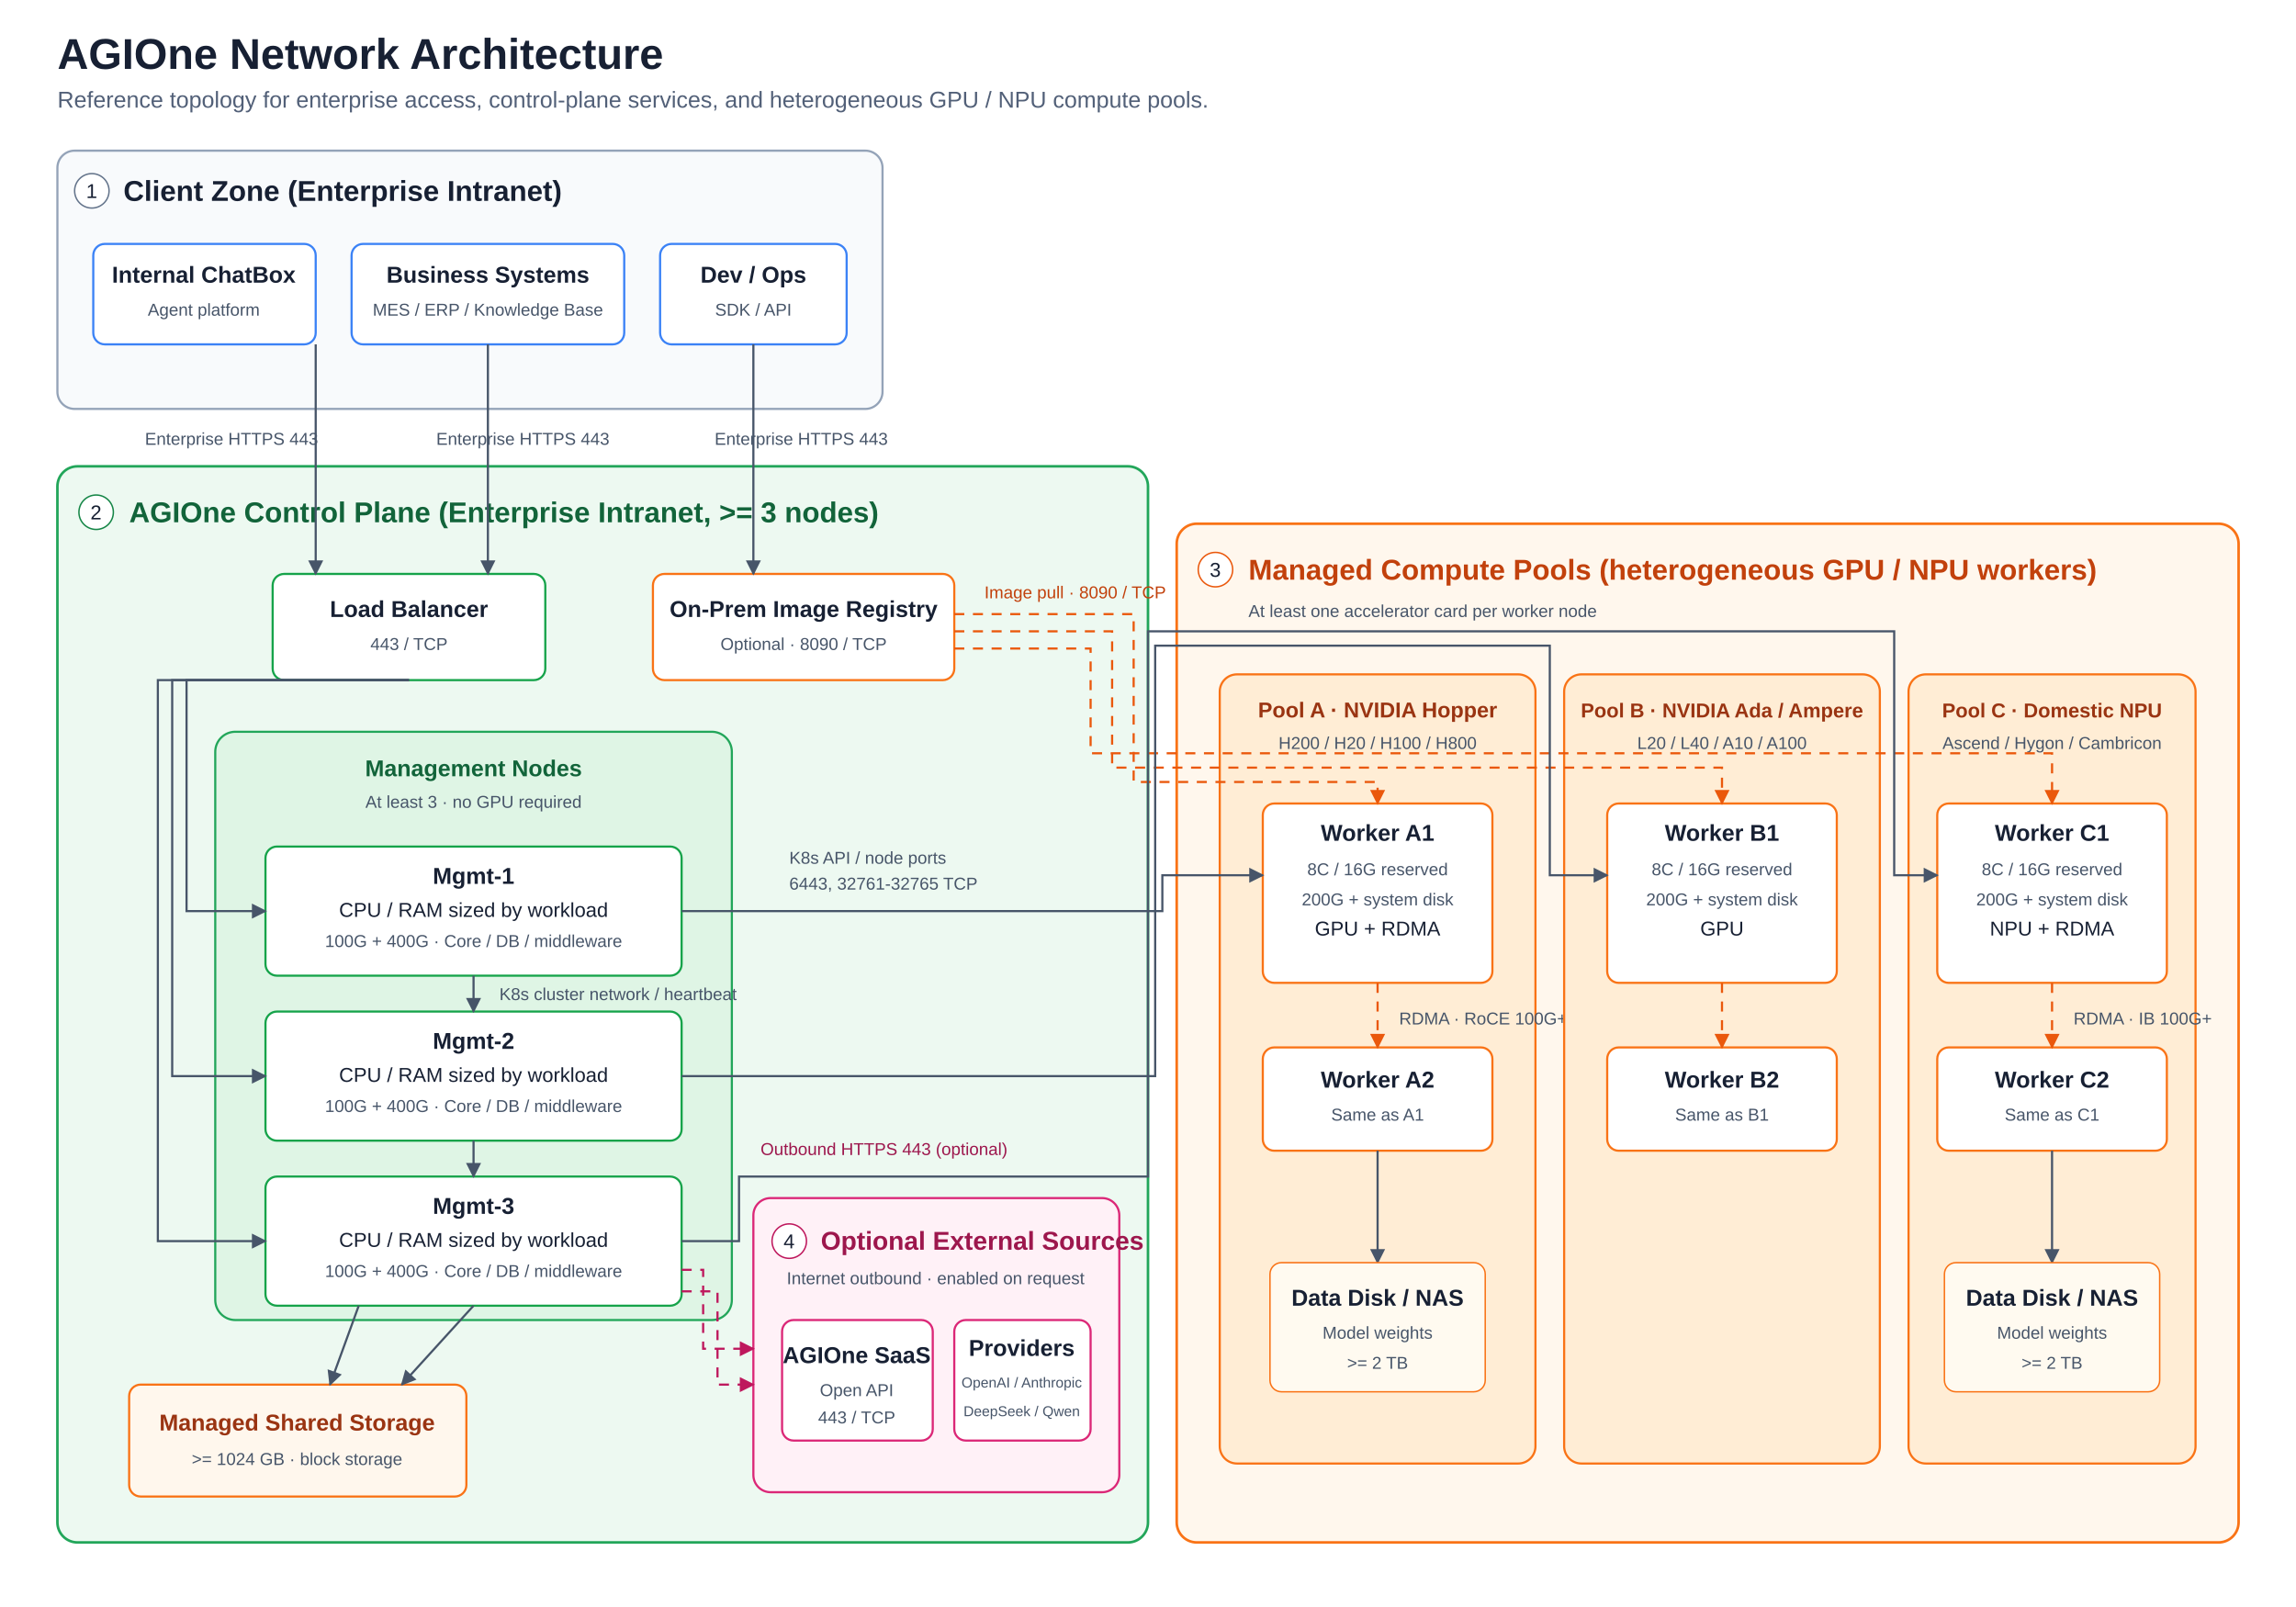
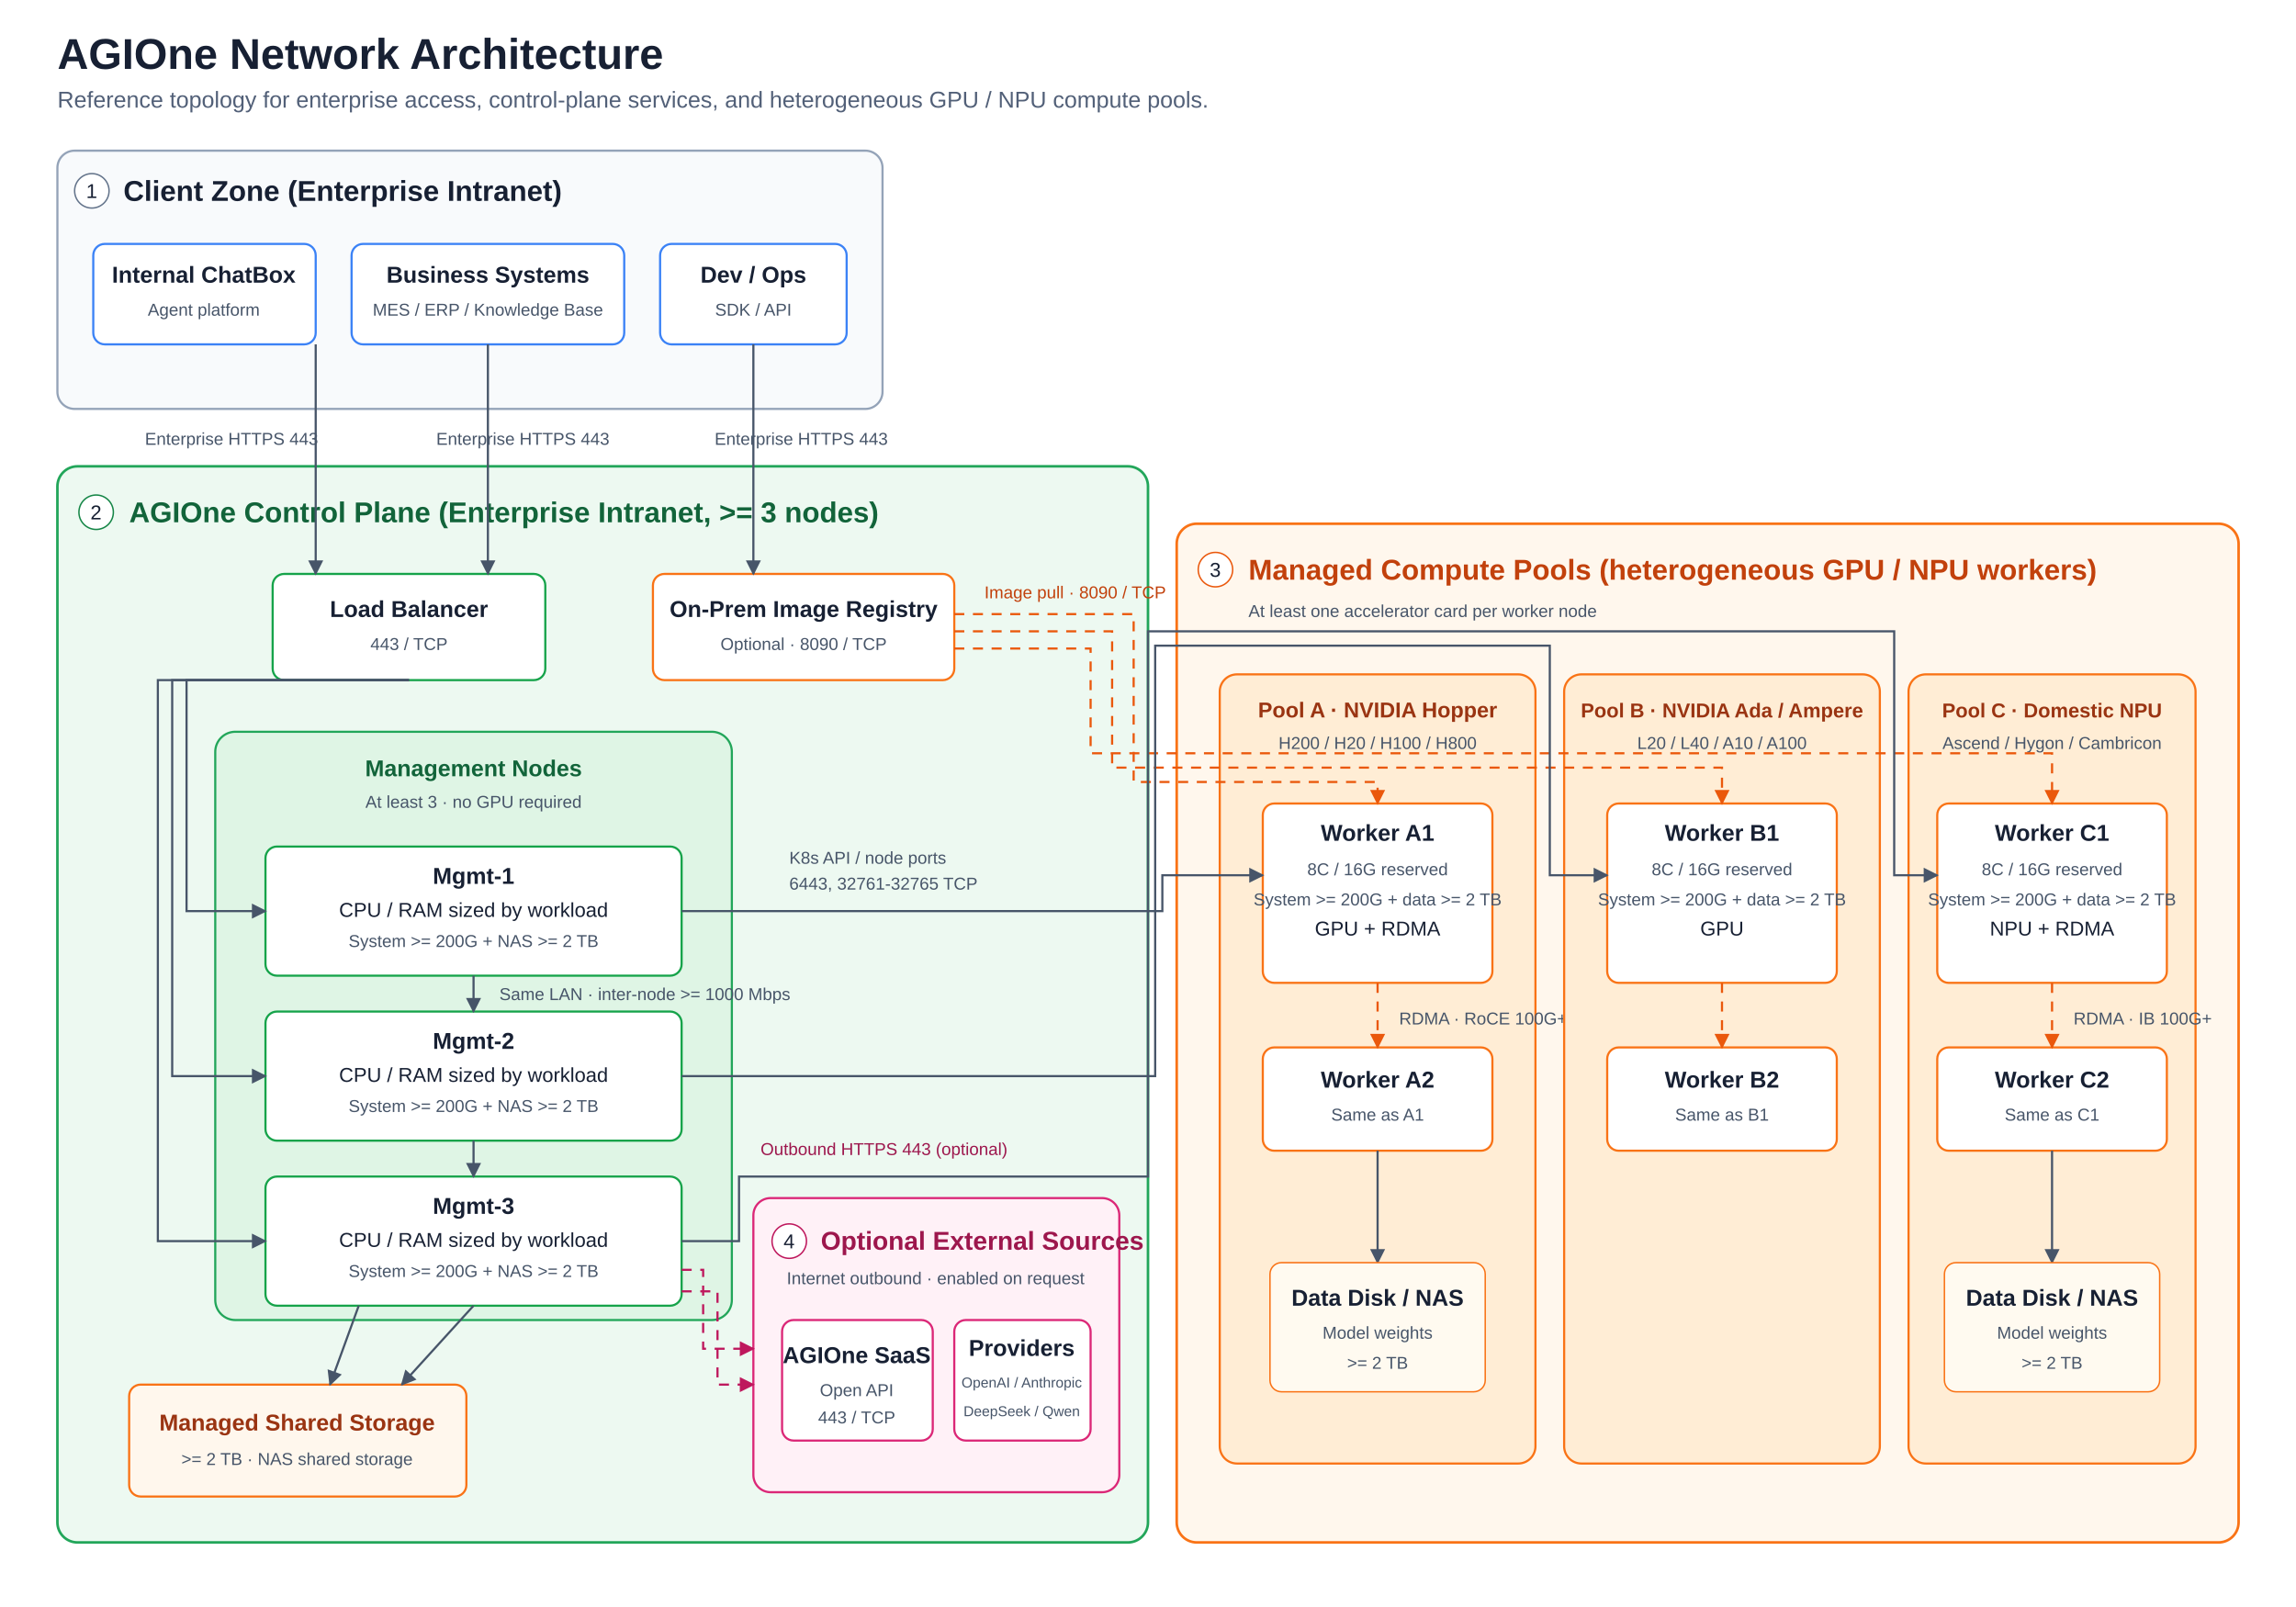
<svg xmlns="http://www.w3.org/2000/svg" width="1600" height="1120" viewBox="0 0 1600 1120">
  <defs>
    <marker id="arrow-gray" viewBox="0 0 10 10" refX="9" refY="5" markerWidth="7" markerHeight="7" orient="auto-start-reverse">
      <path d="M 0 0 L 10 5 L 0 10 z" fill="#475569" />
    </marker>
    <marker id="arrow-orange" viewBox="0 0 10 10" refX="9" refY="5" markerWidth="7" markerHeight="7" orient="auto-start-reverse">
      <path d="M 0 0 L 10 5 L 0 10 z" fill="#ea580c" />
    </marker>
    <marker id="arrow-magenta" viewBox="0 0 10 10" refX="9" refY="5" markerWidth="7" markerHeight="7" orient="auto-start-reverse">
      <path d="M 0 0 L 10 5 L 0 10 z" fill="#be185d" />
    </marker>
    <style>
      text { font-family: Arial, Helvetica, sans-serif; fill: #172033; letter-spacing: 0; }
      .title { font-size: 30px; font-weight: 700; }
      .subtitle { font-size: 16px; fill: #526078; }
      .zone-title { font-size: 20px; font-weight: 700; }
      .box-title { font-size: 16px; font-weight: 700; }
      .label { font-size: 14px; }
      .small { font-size: 12px; fill: #475569; }
      .client { fill: #f5f9ff; stroke: #3b82f6; }
      .control { fill: #edf9f1; stroke: #22a65a; }
      .compute { fill: #fff7ed; stroke: #f97316; }
      .external { fill: #fff1f7; stroke: #db2777; }
      .node { fill: #ffffff; stroke-width: 1.5; rx: 8; }
      .line { fill: none; stroke: #475569; stroke-width: 1.5; marker-end: url(#arrow-gray); }
      .dash { fill: none; stroke: #ea580c; stroke-width: 1.5; stroke-dasharray: 7 6; marker-end: url(#arrow-orange); }
      .magenta-line { fill: none; stroke: #be185d; stroke-width: 1.5; stroke-dasharray: 7 6; marker-end: url(#arrow-magenta); }
    </style>
  </defs>
  <rect width="1600" height="1120" fill="#ffffff" />
  <text x="40" y="48" class="title">AGIOne Network Architecture</text>
  <text x="40" y="75" class="subtitle">Reference topology for enterprise access, control-plane services, and heterogeneous GPU / NPU compute pools.</text>
  <rect x="40" y="105" width="575" height="180" rx="12" fill="#f8fafc" stroke="#94a3b8" stroke-width="1.5" />
  <circle cx="64" cy="133" r="12" fill="#ffffff" stroke="#64748b" />
  <text x="60" y="138" class="label">1</text>
  <text x="86" y="140" class="zone-title">Client Zone (Enterprise Intranet)</text>
  <rect x="65" y="170" width="155" height="70" class="client node" />
  <text x="142" y="197" text-anchor="middle" class="box-title">Internal ChatBox</text>
  <text x="142" y="220" text-anchor="middle" class="small">Agent platform</text>
  <rect x="245" y="170" width="190" height="70" class="client node" />
  <text x="340" y="197" text-anchor="middle" class="box-title">Business Systems</text>
  <text x="340" y="220" text-anchor="middle" class="small">MES / ERP / Knowledge Base</text>
  <rect x="460" y="170" width="130" height="70" class="client node" />
  <text x="525" y="197" text-anchor="middle" class="box-title">Dev / Ops</text>
  <text x="525" y="220" text-anchor="middle" class="small">SDK / API</text>
  <rect x="40" y="325" width="760" height="750" rx="14" class="control" stroke-width="1.8" />
  <circle cx="67" cy="357" r="12" fill="#ffffff" stroke="#168647" />
  <text x="63" y="362" class="label">2</text>
  <text x="90" y="364" class="zone-title" style="fill:#12643a">AGIOne Control Plane (Enterprise Intranet, &gt;= 3 nodes)</text>
  <rect x="190" y="400" width="190" height="74" class="node" stroke="#16a34a" />
  <text x="285" y="430" text-anchor="middle" class="box-title">Load Balancer</text>
  <text x="285" y="453" text-anchor="middle" class="small">443 / TCP</text>
  <rect x="455" y="400" width="210" height="74" class="node" stroke="#f97316" />
  <text x="560" y="430" text-anchor="middle" class="box-title">On-Prem Image Registry</text>
  <text x="560" y="453" text-anchor="middle" class="small">Optional · 8090 / TCP</text>
  <rect x="150" y="510" width="360" height="410" rx="14" fill="#dff5e5" stroke="#22a65a" stroke-width="1.5" />
  <text x="330" y="541" text-anchor="middle" class="box-title" style="fill:#12643a">Management Nodes</text>
  <text x="330" y="563" text-anchor="middle" class="small">At least 3 · no GPU required</text>
  <rect x="185" y="590" width="290" height="90" class="node" stroke="#16a34a" />
  <text x="330" y="616" text-anchor="middle" class="box-title">Mgmt-1</text>
  <text x="330" y="639" text-anchor="middle" class="label">CPU / RAM sized by workload</text>
-   <text x="330" y="660" text-anchor="middle" class="small">100G + 400G · Core / DB / middleware</text>
+   <text x="330" y="660" text-anchor="middle" class="small">System &gt;= 200G + NAS &gt;= 2 TB</text>
  <rect x="185" y="705" width="290" height="90" class="node" stroke="#16a34a" />
  <text x="330" y="731" text-anchor="middle" class="box-title">Mgmt-2</text>
  <text x="330" y="754" text-anchor="middle" class="label">CPU / RAM sized by workload</text>
-   <text x="330" y="775" text-anchor="middle" class="small">100G + 400G · Core / DB / middleware</text>
+   <text x="330" y="775" text-anchor="middle" class="small">System &gt;= 200G + NAS &gt;= 2 TB</text>
  <rect x="185" y="820" width="290" height="90" class="node" stroke="#16a34a" />
  <text x="330" y="846" text-anchor="middle" class="box-title">Mgmt-3</text>
  <text x="330" y="869" text-anchor="middle" class="label">CPU / RAM sized by workload</text>
-   <text x="330" y="890" text-anchor="middle" class="small">100G + 400G · Core / DB / middleware</text>
+   <text x="330" y="890" text-anchor="middle" class="small">System &gt;= 200G + NAS &gt;= 2 TB</text>
  <path d="M330 680 L330 705" class="line" />
  <path d="M330 795 L330 820" class="line" />
-   <text x="348" y="697" class="small">K8s cluster network / heartbeat</text>
+   <text x="348" y="697" class="small">Same LAN · inter-node &gt;= 1000 Mbps</text>
  <path d="M285 474 L130 474 L130 635 L185 635" class="line" />
  <path d="M285 474 L120 474 L120 750 L185 750" class="line" />
  <path d="M285 474 L110 474 L110 865 L185 865" class="line" />
  <path d="M220 240 L220 400" class="line" />
  <path d="M340 240 L340 400" class="line" />
  <path d="M525 240 L525 400" class="line" />
  <text x="101" y="310" class="small">Enterprise HTTPS 443</text>
  <text x="304" y="310" class="small">Enterprise HTTPS 443</text>
  <text x="498" y="310" class="small">Enterprise HTTPS 443</text>
  <rect x="90" y="965" width="235" height="78" rx="8" fill="#fff7ed" stroke="#f97316" stroke-width="1.5" />
  <text x="207" y="997" text-anchor="middle" class="box-title" style="fill:#9a3412">Managed Shared Storage</text>
-   <text x="207" y="1021" text-anchor="middle" class="small">&gt;= 1024 GB · block storage</text>
+   <text x="207" y="1021" text-anchor="middle" class="small">&gt;= 2 TB · NAS shared storage</text>
  <path d="M250 910 L230 965" class="line" />
  <path d="M330 910 L280 965" class="line" />
  <rect x="820" y="365" width="740" height="710" rx="14" class="compute" stroke-width="1.8" />
  <circle cx="847" cy="397" r="12" fill="#ffffff" stroke="#ea580c" />
  <text x="843" y="402" class="label">3</text>
  <text x="870" y="404" class="zone-title" style="fill:#c2410c">Managed Compute Pools (heterogeneous GPU / NPU workers)</text>
  <text x="870" y="430" class="small">At least one accelerator card per worker node</text>
  <rect x="850" y="470" width="220" height="550" rx="12" fill="#ffedd5" stroke="#f97316" stroke-width="1.5" />
  <text x="960" y="500" text-anchor="middle" class="box-title" style="fill:#9a3412;font-size:15px">Pool A · NVIDIA Hopper</text>
  <text x="960" y="522" text-anchor="middle" class="small">H200 / H20 / H100 / H800</text>
  <rect x="880" y="560" width="160" height="125" class="node" stroke="#f97316" />
  <text x="960" y="586" text-anchor="middle" class="box-title">Worker A1</text>
  <text x="960" y="610" text-anchor="middle" class="small">8C / 16G reserved</text>
-   <text x="960" y="631" text-anchor="middle" class="small">200G + system disk</text>
+   <text x="960" y="631" text-anchor="middle" class="small">System &gt;= 200G + data &gt;= 2 TB</text>
  <text x="960" y="652" text-anchor="middle" class="label">GPU + RDMA</text>
  <rect x="880" y="730" width="160" height="72" class="node" stroke="#f97316" />
  <text x="960" y="758" text-anchor="middle" class="box-title">Worker A2</text>
  <text x="960" y="781" text-anchor="middle" class="small">Same as A1</text>
  <path d="M960 685 L960 730" class="dash" />
  <text x="975" y="714" class="small">RDMA · RoCE 100G+</text>
  <path d="M960 802 L960 880" class="line" />
  <rect x="885" y="880" width="150" height="90" rx="8" fill="#fffaf0" stroke="#f97316" />
  <text x="960" y="910" text-anchor="middle" class="box-title">Data Disk / NAS</text>
  <text x="960" y="933" text-anchor="middle" class="small">Model weights</text>
  <text x="960" y="954" text-anchor="middle" class="small">&gt;= 2 TB</text>
  <rect x="1090" y="470" width="220" height="550" rx="12" fill="#ffedd5" stroke="#f97316" stroke-width="1.5" />
  <text x="1200" y="500" text-anchor="middle" class="box-title" style="fill:#9a3412;font-size:14px">Pool B · NVIDIA Ada / Ampere</text>
  <text x="1200" y="522" text-anchor="middle" class="small">L20 / L40 / A10 / A100</text>
  <rect x="1120" y="560" width="160" height="125" class="node" stroke="#f97316" />
  <text x="1200" y="586" text-anchor="middle" class="box-title">Worker B1</text>
  <text x="1200" y="610" text-anchor="middle" class="small">8C / 16G reserved</text>
-   <text x="1200" y="631" text-anchor="middle" class="small">200G + system disk</text>
+   <text x="1200" y="631" text-anchor="middle" class="small">System &gt;= 200G + data &gt;= 2 TB</text>
  <text x="1200" y="652" text-anchor="middle" class="label">GPU</text>
  <rect x="1120" y="730" width="160" height="72" class="node" stroke="#f97316" />
  <text x="1200" y="758" text-anchor="middle" class="box-title">Worker B2</text>
  <text x="1200" y="781" text-anchor="middle" class="small">Same as B1</text>
  <path d="M1200 685 L1200 730" class="dash" />
  <rect x="1330" y="470" width="200" height="550" rx="12" fill="#ffedd5" stroke="#f97316" stroke-width="1.5" />
  <text x="1430" y="500" text-anchor="middle" class="box-title" style="fill:#9a3412;font-size:14px">Pool C · Domestic NPU</text>
  <text x="1430" y="522" text-anchor="middle" class="small">Ascend / Hygon / Cambricon</text>
  <rect x="1350" y="560" width="160" height="125" class="node" stroke="#f97316" />
  <text x="1430" y="586" text-anchor="middle" class="box-title">Worker C1</text>
  <text x="1430" y="610" text-anchor="middle" class="small">8C / 16G reserved</text>
-   <text x="1430" y="631" text-anchor="middle" class="small">200G + system disk</text>
+   <text x="1430" y="631" text-anchor="middle" class="small">System &gt;= 200G + data &gt;= 2 TB</text>
  <text x="1430" y="652" text-anchor="middle" class="label">NPU + RDMA</text>
  <rect x="1350" y="730" width="160" height="72" class="node" stroke="#f97316" />
  <text x="1430" y="758" text-anchor="middle" class="box-title">Worker C2</text>
  <text x="1430" y="781" text-anchor="middle" class="small">Same as C1</text>
  <path d="M1430 685 L1430 730" class="dash" />
  <text x="1445" y="714" class="small">RDMA · IB 100G+</text>
  <path d="M1430 802 L1430 880" class="line" />
  <rect x="1355" y="880" width="150" height="90" rx="8" fill="#fffaf0" stroke="#f97316" />
  <text x="1430" y="910" text-anchor="middle" class="box-title">Data Disk / NAS</text>
  <text x="1430" y="933" text-anchor="middle" class="small">Model weights</text>
  <text x="1430" y="954" text-anchor="middle" class="small">&gt;= 2 TB</text>
  <path d="M665 428 L790 428 L790 545 L960 545 L960 560" class="dash" />
  <path d="M665 440 L775 440 L775 535 L1200 535 L1200 560" class="dash" />
  <path d="M665 452 L760 452 L760 525 L1430 525 L1430 560" class="dash" />
  <text x="686" y="417" class="small" style="fill:#c2410c">Image pull · 8090 / TCP</text>
  <path d="M475 635 L810 635 L810 610 L880 610" class="line" />
  <path d="M475 750 L805 750 L805 450 L1080 450 L1080 610 L1120 610" class="line" />
  <path d="M475 865 L515 865 L515 820 L800 820 L800 440 L1320 440 L1320 610 L1350 610" class="line" />
  <text x="550" y="602" class="small">K8s API / node ports</text>
  <text x="550" y="620" class="small">6443, 32761-32765 TCP</text>
  <rect x="525" y="835" width="255" height="205" rx="12" class="external" stroke-width="1.5" />
  <circle cx="550" cy="865" r="12" fill="#ffffff" stroke="#be185d" />
  <text x="546" y="870" class="label">4</text>
  <text x="572" y="871" class="zone-title" style="fill:#9d174d;font-size:18px">Optional External Sources</text>
  <text x="652" y="895" text-anchor="middle" class="small">Internet outbound · enabled on request</text>
  <rect x="545" y="920" width="105" height="84" class="node" stroke="#db2777" />
  <text x="597" y="950" text-anchor="middle" class="box-title">AGIOne SaaS</text>
  <text x="597" y="973" text-anchor="middle" class="small">Open API</text>
  <text x="597" y="992" text-anchor="middle" class="small">443 / TCP</text>
  <rect x="665" y="920" width="95" height="84" class="node" stroke="#db2777" />
  <text x="712" y="945" text-anchor="middle" class="box-title">Providers</text>
  <text x="712" y="967" text-anchor="middle" class="small" style="font-size:10px">OpenAI / Anthropic</text>
  <text x="712" y="987" text-anchor="middle" class="small" style="font-size:10px">DeepSeek / Qwen</text>
  <path d="M475 885 L490 885 L490 940 L525 940" class="magenta-line" />
  <path d="M475 900 L500 900 L500 965 L525 965" class="magenta-line" />
  <text x="530" y="805" class="small" style="fill:#9d174d">Outbound HTTPS 443 (optional)</text>
</svg>
